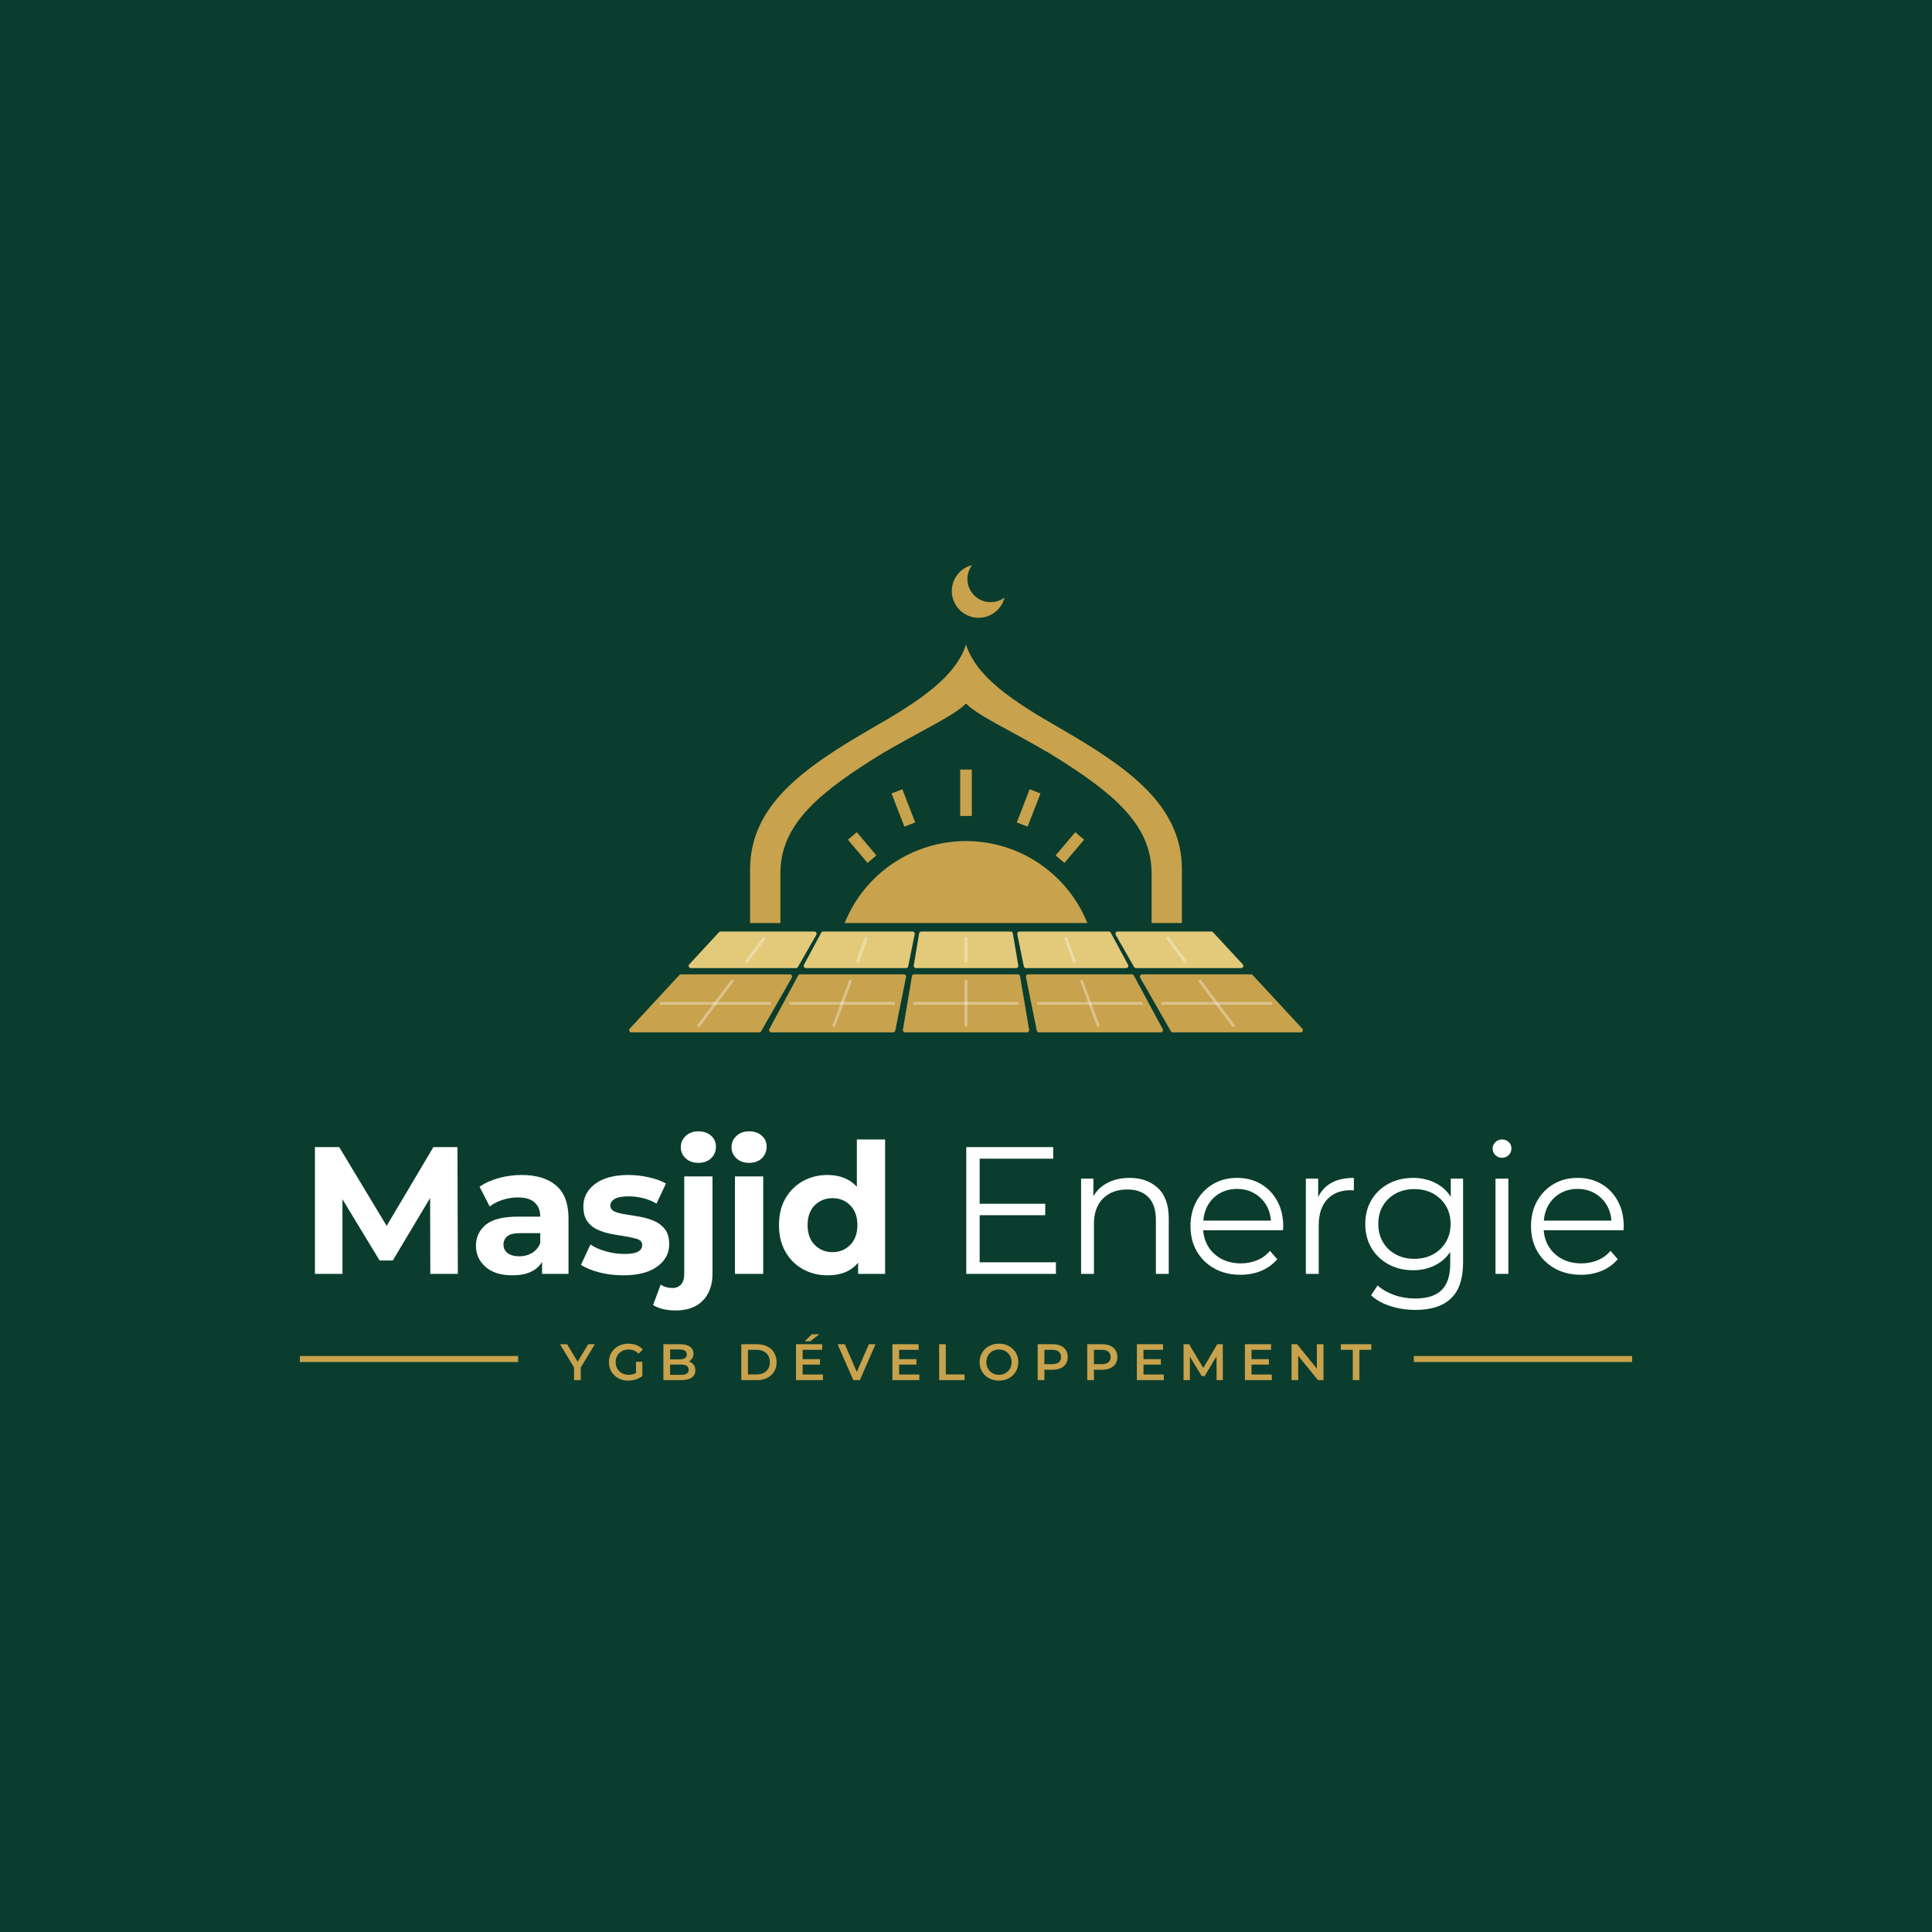
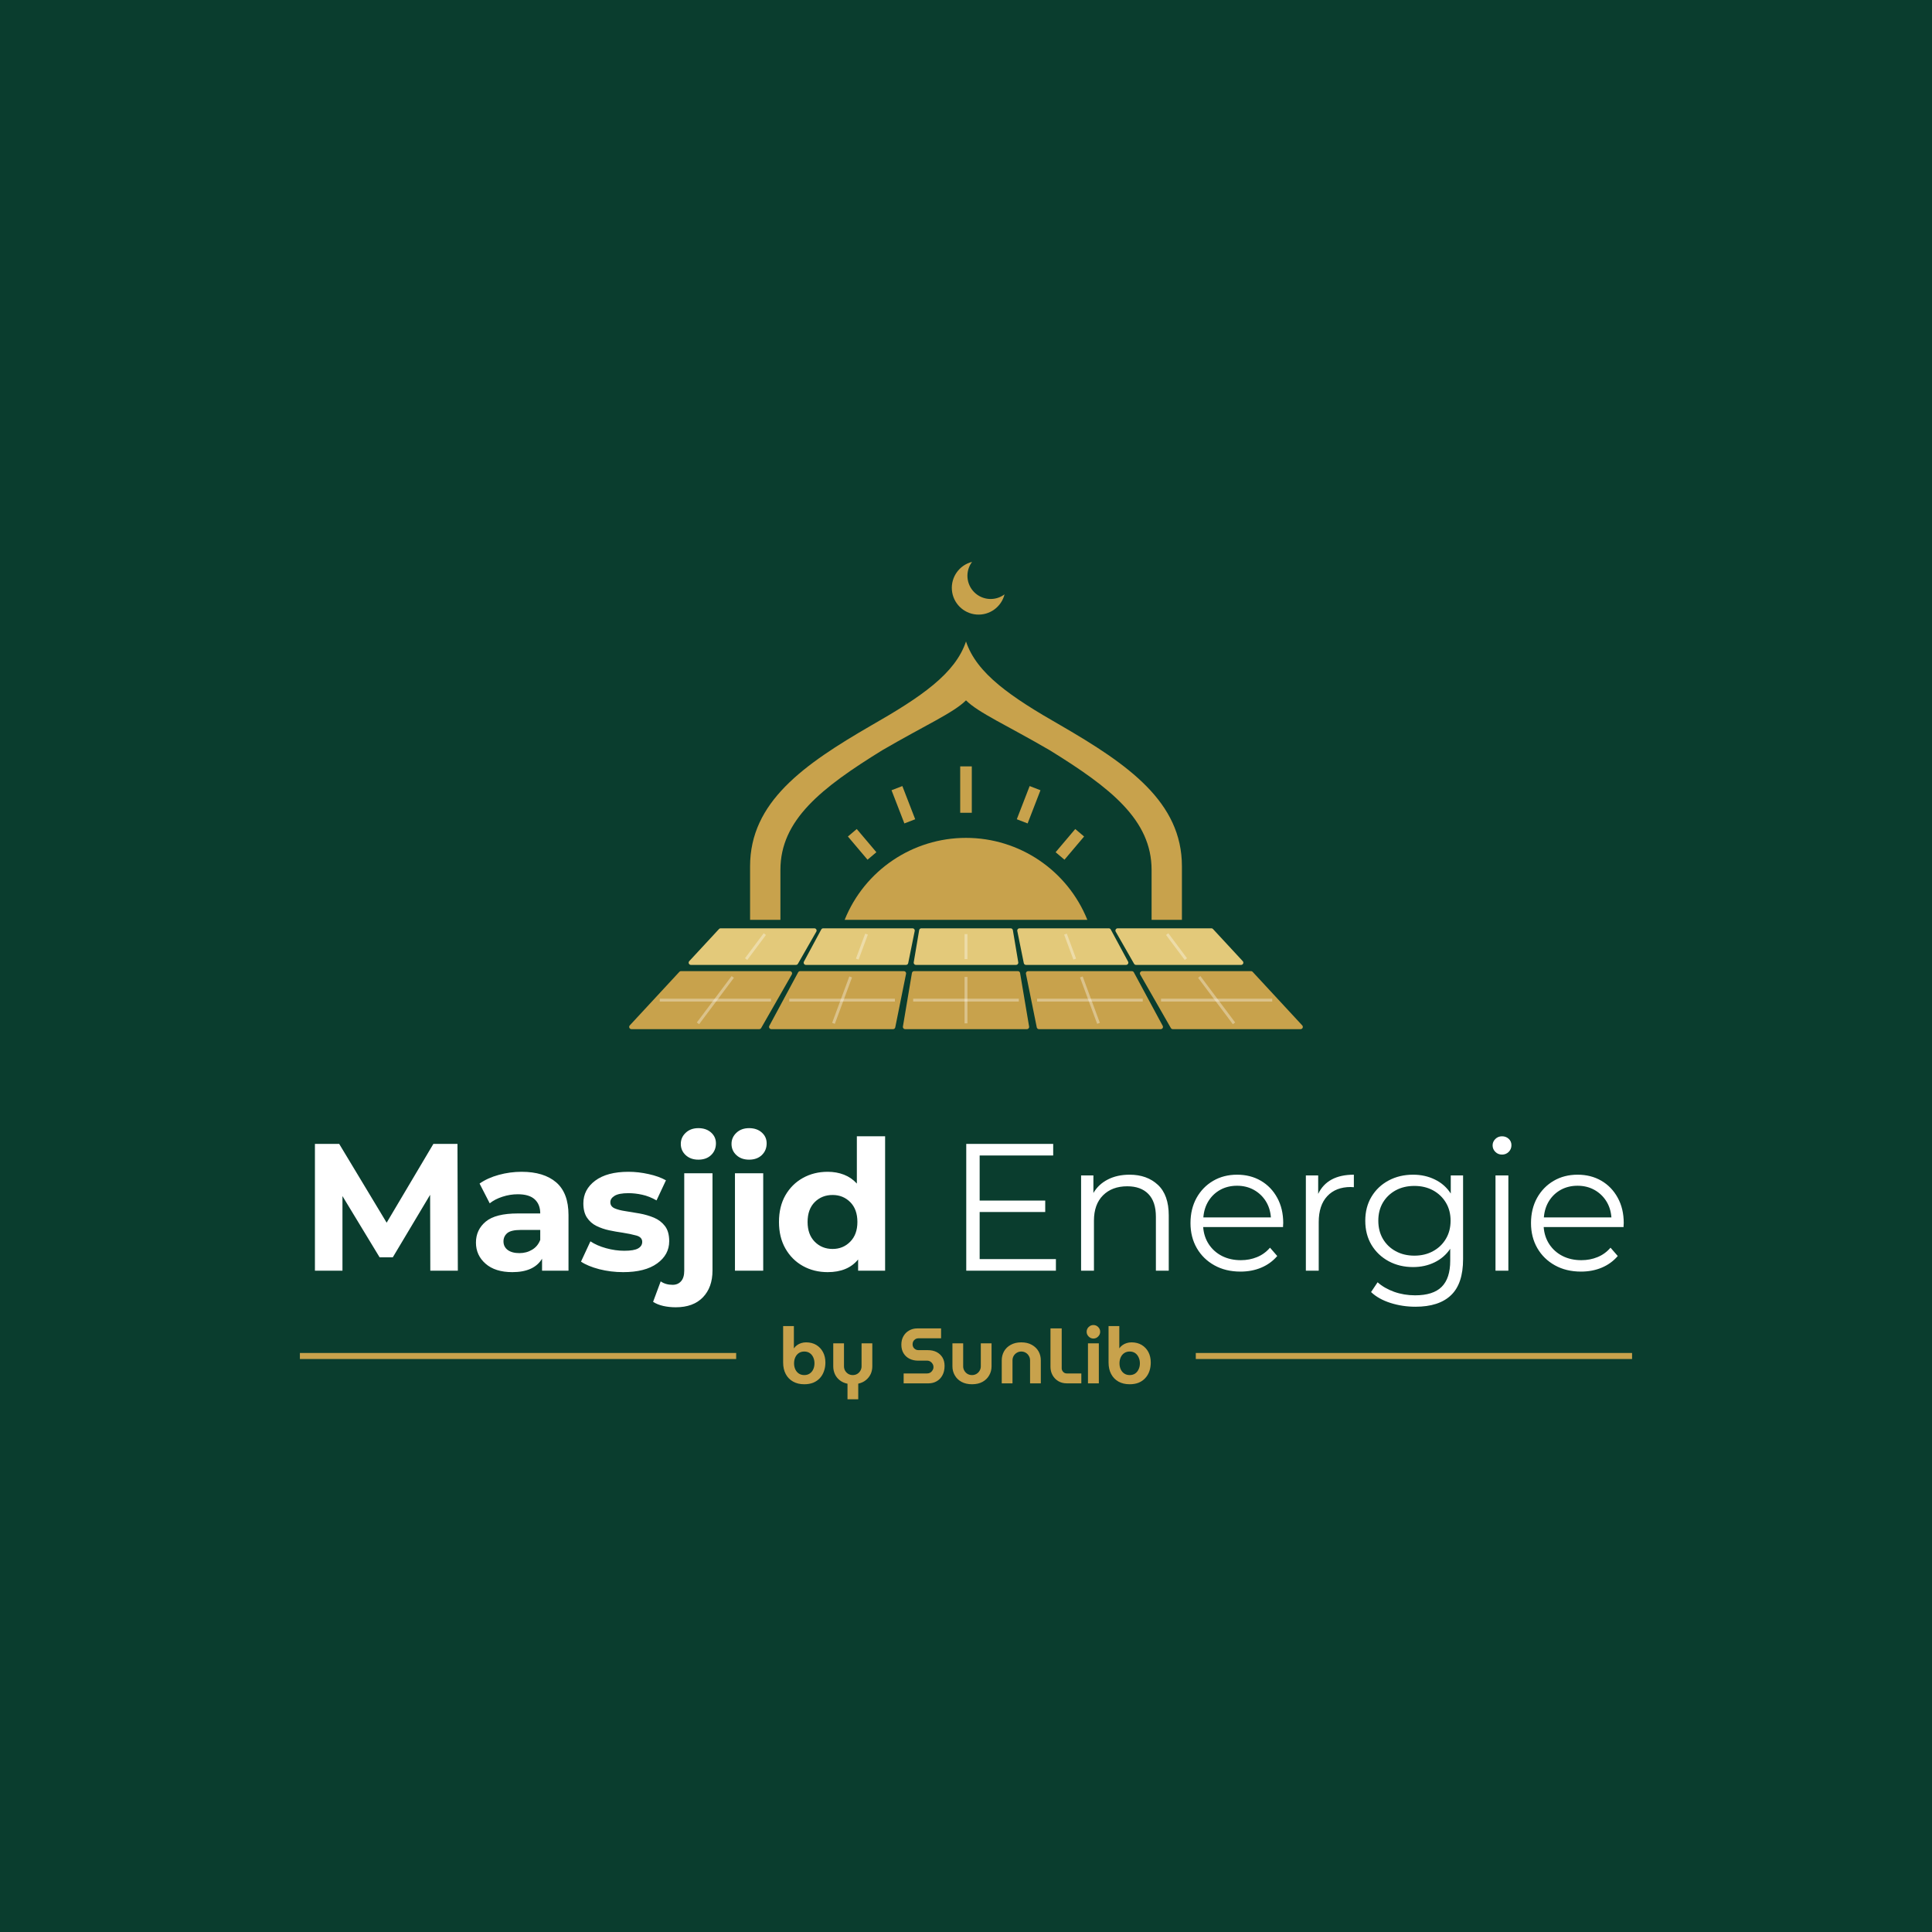
<svg xmlns="http://www.w3.org/2000/svg" viewBox="0 0 400 400" width="2160" height="2160">
  <rect width="400" height="400" fill="#0a3d2e" />
-   <svg x="125" y="114.259" width="150" height="101.97" viewBox="0 0 406 276">
+   <svg x="125" y="113.597" width="150" height="101.97" viewBox="0 0 406 276">
    <path d="M206.4 7.4A15 15 0 1 0 224.6 25.6A13 13 0 0 1 206.4 7.4Z" fill="#c8a24c" />
    <path d="M82 208L82 178C82 142 112 121 150 99C178 83 197 70 203 52C209 70 228 83 256 99C294 121 324 142 324 178L324 208L307 208L307 180C307 152 284 134 250 113C226 99 210 92 203 85C196 92 180 99 156 113C122 134 99 152 99 180L99 208Z" fill="#c8a24c" />
    <g stroke="#c8a24c" stroke-width="6.5">
      <line x1="203" y1="148" x2="203" y2="122" />
      <line x1="171.5" y1="152.8" x2="164.3" y2="134.2" />
      <line x1="234.5" y1="152.8" x2="241.7" y2="134.2" />
      <line x1="150.3" y1="172.2" x2="139.3" y2="159.2" />
      <line x1="255.7" y1="172.2" x2="266.7" y2="159.2" />
    </g>
    <path d="M135 208A73.3 73.3 0 0 1 271 208Z" fill="#c8a24c" />
    <g fill="#e3c97a" stroke="#e3c97a" stroke-width="2.5" stroke-linejoin="round">
      <polygon points="65.5,214 118.03,214 107.73,232 48.83,232" />
      <polygon points="122.98,214 173.03,214 169.39,232 113.28,232" />
      <polygon points="177.98,214 228.03,214 231.06,232 174.94,232" />
      <polygon points="232.97,214 283.02,214 292.73,232 236.61,232" />
      <polygon points="287.98,214 340.5,214 357.17,232 298.27,232" />
    </g>
    <g fill="#c8a24c" stroke="#c8a24c" stroke-width="2.5" stroke-linejoin="round">
      <polygon points="43.28,238 104.29,238 87.13,268 15.5,268" />
      <polygon points="110.04,238 168.18,238 162.13,268 93.88,268" />
      <polygon points="173.93,238 232.07,238 237.13,268 168.88,268" />
      <polygon points="237.82,238 295.96,238 312.13,268 243.88,268" />
      <polygon points="301.71,238 362.72,238 390.5,268 318.88,268" />
    </g>
    <g stroke="#ffffff" stroke-opacity="0.35" stroke-width="1.6">
      <line x1="90.26" y1="216" x2="79.78" y2="230" />
      <line x1="147.26" y1="216" x2="142.07" y2="230" />
      <line x1="203" y1="216" x2="203" y2="230" />
      <line x1="258.74" y1="216" x2="263.93" y2="230" />
      <line x1="315.74" y1="216" x2="326.22" y2="230" />
      <line x1="72.29" y1="240" x2="52.81" y2="266" />
      <line x1="138.37" y1="240" x2="128.74" y2="266" />
      <line x1="203" y1="240" x2="203" y2="266" />
      <line x1="267.63" y1="240" x2="277.26" y2="266" />
      <line x1="333.71" y1="240" x2="353.19" y2="266" />
      <line x1="31.39" y1="253" x2="93.71" y2="253" />
      <line x1="103.96" y1="253" x2="163.15" y2="253" />
      <line x1="173.4" y1="253" x2="232.6" y2="253" />
      <line x1="242.85" y1="253" x2="302.04" y2="253" />
      <line x1="312.29" y1="253" x2="374.61" y2="253" />
    </g>
  </svg>
-   <g transform="translate(62.09 234.23) scale(1.25)">
+   <g transform="translate(62.09 233.57) scale(1.25)">
    <path fill="#ffffff" d="M7.05 23.61L2.49 23.61L2.49 2.61L6.51 2.61L14.37 15.66L22.11 2.61L26.10 2.61L26.16 23.61L21.60 23.61L21.57 11.04L15.39 21.39L13.20 21.39L7.05 11.25L7.05 23.61ZM44.49 23.61L40.11 23.61L40.11 21.63Q38.76 23.85 35.19 23.85L35.19 23.85Q32.34 23.85 30.75 22.45Q29.16 21.06 29.16 18.96L29.16 18.96Q29.16 16.83 30.78 15.48Q32.40 14.13 36.09 14.13L36.09 14.13L39.81 14.13L39.81 14.13Q39.81 12.63 38.89 11.79Q37.98 10.95 36.09 10.95L36.09 10.95Q34.80 10.95 33.55 11.36Q32.31 11.76 31.44 12.45L31.44 12.45L29.76 9.18Q31.08 8.25 32.94 7.74Q34.80 7.23 36.72 7.23L36.72 7.23Q40.41 7.23 42.45 8.98Q44.49 10.74 44.49 14.40L44.49 14.40L44.49 23.61ZM39.81 18.51L39.81 18.51L39.81 16.86L36.60 16.86Q34.95 16.86 34.33 17.40Q33.72 17.94 33.72 18.75L33.72 18.75Q33.72 19.65 34.42 20.18Q35.13 20.70 36.36 20.70L36.36 20.70Q37.53 20.70 38.46 20.14Q39.39 19.59 39.81 18.51ZM53.55 23.85L53.55 23.85Q51.48 23.85 49.57 23.36Q47.67 22.86 46.56 22.11L46.56 22.11L48.12 18.75Q49.20 19.47 50.73 19.89Q52.26 20.31 53.73 20.31L53.73 20.31Q55.35 20.31 56.02 19.92Q56.70 19.53 56.70 18.84L56.70 18.84Q56.70 18.06 55.74 17.79Q54.78 17.52 53.43 17.31L53.43 17.31Q52.35 17.16 51.22 16.92Q50.10 16.68 49.12 16.20Q48.15 15.72 47.55 14.82Q46.95 13.92 46.95 12.45L46.95 12.45Q46.95 10.17 48.91 8.70Q50.88 7.23 54.42 7.23L54.42 7.23Q56.07 7.23 57.76 7.61Q59.46 7.98 60.63 8.64L60.63 8.64L59.07 11.97Q57.87 11.28 56.70 11.03Q55.53 10.77 54.42 10.77L54.42 10.77Q52.83 10.77 52.12 11.21Q51.42 11.64 51.42 12.27L51.42 12.27Q51.42 12.96 52.12 13.28Q52.83 13.59 53.94 13.75Q55.05 13.92 56.29 14.14Q57.54 14.37 58.65 14.83Q59.76 15.30 60.46 16.21Q61.17 17.13 61.17 18.72L61.17 18.72Q61.17 20.97 59.17 22.41Q57.18 23.85 53.55 23.85ZM62.25 29.67L62.25 29.67Q61.17 29.67 60.18 29.45Q59.19 29.22 58.50 28.77L58.50 28.77L59.76 25.38Q60.57 25.95 61.74 25.95L61.74 25.95Q62.61 25.95 63.13 25.36Q63.66 24.78 63.66 23.61L63.66 23.61L63.66 7.47L68.34 7.47L68.34 23.58Q68.34 26.37 66.75 28.02Q65.16 29.67 62.25 29.67ZM66.00 5.22L66.00 5.22Q64.71 5.22 63.90 4.47Q63.09 3.72 63.09 2.61L63.09 2.61Q63.09 1.53 63.90 0.77Q64.71 0 66.00 0L66.00 0Q67.29 0 68.10 0.72Q68.91 1.44 68.91 2.52L68.91 2.52Q68.91 3.69 68.11 4.46Q67.32 5.22 66.00 5.22ZM76.74 23.61L72.06 23.61L72.06 7.47L76.74 7.47L76.74 23.61ZM74.40 5.22L74.40 5.22Q73.11 5.22 72.30 4.47Q71.49 3.72 71.49 2.61L71.49 2.61Q71.49 1.53 72.30 0.77Q73.11 0 74.40 0L74.40 0Q75.69 0 76.50 0.72Q77.31 1.44 77.31 2.52L77.31 2.52Q77.31 3.69 76.51 4.46Q75.72 5.22 74.40 5.22ZM87.42 23.85L87.42 23.85Q85.14 23.85 83.31 22.83Q81.48 21.81 80.41 19.93Q79.35 18.06 79.35 15.54L79.35 15.54Q79.35 12.99 80.41 11.13Q81.48 9.27 83.31 8.25Q85.14 7.23 87.42 7.23L87.42 7.23Q88.89 7.23 90.12 7.71Q91.35 8.19 92.25 9.18L92.25 9.18L92.25 1.35L96.93 1.35L96.93 23.61L92.46 23.61L92.46 21.75Q90.75 23.85 87.42 23.85ZM88.23 20.01L88.23 20.01Q89.97 20.01 91.15 18.81Q92.34 17.61 92.34 15.54L92.34 15.54Q92.34 13.44 91.15 12.25Q89.97 11.07 88.23 11.07L88.23 11.07Q86.46 11.07 85.27 12.25Q84.09 13.44 84.09 15.54L84.09 15.54Q84.09 17.61 85.27 18.81Q86.46 20.01 88.23 20.01Z" />
    <path fill="#ffffff" d="M125.22 23.61L110.37 23.61L110.37 2.61L124.77 2.61L124.77 4.53L112.59 4.53L112.59 12L123.45 12L123.45 13.89L112.59 13.89L112.59 21.69L125.22 21.69L125.22 23.61ZM131.52 23.61L129.39 23.61L129.39 7.83L131.43 7.83L131.43 10.74Q132.27 9.30 133.81 8.51Q135.36 7.71 137.43 7.71L137.43 7.71Q140.31 7.71 142.11 9.39Q143.91 11.07 143.91 14.46L143.91 14.46L143.91 23.61L141.78 23.61L141.78 14.67Q141.78 12.18 140.53 10.90Q139.29 9.63 137.04 9.63L137.04 9.63Q134.52 9.63 133.02 11.13Q131.52 12.63 131.52 15.33L131.52 15.33L131.52 23.61ZM155.79 23.76L155.79 23.76Q153.33 23.76 151.47 22.72Q149.61 21.69 148.56 19.88Q147.51 18.06 147.51 15.72L147.51 15.72Q147.51 13.38 148.51 11.56Q149.52 9.75 151.26 8.73Q153.00 7.71 155.22 7.71L155.22 7.71Q157.44 7.71 159.16 8.71Q160.89 9.72 161.88 11.54Q162.87 13.35 162.87 15.72L162.87 15.72Q162.87 15.87 162.85 16.04Q162.84 16.20 162.84 16.38L162.84 16.38L149.61 16.38Q149.73 18 150.55 19.24Q151.38 20.49 152.74 21.18Q154.11 21.87 155.85 21.87L155.85 21.87Q157.29 21.87 158.53 21.36Q159.78 20.85 160.68 19.80L160.68 19.80L161.88 21.18Q160.80 22.44 159.24 23.10Q157.68 23.76 155.79 23.76ZM149.64 14.79L149.64 14.79L160.83 14.79Q160.71 13.23 159.96 12.06Q159.21 10.89 157.98 10.21Q156.75 9.54 155.22 9.54L155.22 9.54Q153.69 9.54 152.47 10.20Q151.26 10.86 150.51 12.04Q149.76 13.23 149.64 14.79ZM168.75 23.61L166.62 23.61L166.62 7.83L168.66 7.83L168.66 10.89Q170.19 7.71 174.57 7.71L174.57 7.71L174.57 9.78Q174.42 9.78 174.30 9.77Q174.18 9.75 174.06 9.75L174.06 9.75Q171.57 9.75 170.16 11.27Q168.75 12.78 168.75 15.57L168.75 15.57L168.75 23.61ZM184.77 29.58L184.77 29.58Q182.61 29.58 180.63 28.95Q178.65 28.32 177.42 27.15L177.42 27.15L178.50 25.53Q179.61 26.52 181.24 27.11Q182.88 27.69 184.71 27.69L184.71 27.69Q187.71 27.69 189.12 26.28Q190.53 24.87 190.53 21.96L190.53 21.96L190.53 19.98Q189.54 21.45 187.93 22.23Q186.33 23.01 184.38 23.01L184.38 23.01Q182.13 23.01 180.33 22.04Q178.53 21.06 177.49 19.34Q176.46 17.61 176.46 15.33L176.46 15.33Q176.46 13.08 177.49 11.36Q178.53 9.63 180.33 8.67Q182.13 7.71 184.38 7.71L184.38 7.71Q186.36 7.71 187.99 8.51Q189.63 9.30 190.62 10.83L190.62 10.83L190.62 7.83L192.66 7.83L192.66 21.69Q192.66 25.77 190.66 27.67Q188.67 29.58 184.77 29.58ZM184.59 21.12L184.59 21.12Q186.33 21.12 187.68 20.38Q189.03 19.65 189.81 18.34Q190.59 17.04 190.59 15.33L190.59 15.33Q190.59 13.62 189.81 12.33Q189.03 11.04 187.68 10.30Q186.33 9.57 184.59 9.57L184.59 9.57Q182.85 9.57 181.50 10.30Q180.15 11.04 179.38 12.33Q178.62 13.62 178.62 15.33L178.62 15.33Q178.62 17.04 179.38 18.34Q180.15 19.65 181.50 20.38Q182.85 21.12 184.59 21.12ZM200.16 23.61L198.03 23.61L198.03 7.83L200.16 7.83L200.16 23.61ZM199.11 4.38L199.11 4.38Q198.45 4.38 198.00 3.93Q197.55 3.48 197.55 2.85L197.55 2.85Q197.55 2.25 198.00 1.80Q198.45 1.35 199.11 1.35L199.11 1.35Q199.77 1.35 200.22 1.77Q200.67 2.19 200.67 2.82L200.67 2.82Q200.67 3.48 200.22 3.93Q199.77 4.38 199.11 4.38ZM212.19 23.76L212.19 23.76Q209.73 23.76 207.87 22.72Q206.01 21.69 204.96 19.88Q203.91 18.06 203.91 15.72L203.91 15.72Q203.91 13.38 204.91 11.56Q205.92 9.75 207.66 8.73Q209.40 7.71 211.62 7.71L211.62 7.71Q213.84 7.71 215.56 8.71Q217.29 9.72 218.28 11.54Q219.27 13.35 219.27 15.72L219.27 15.72Q219.27 15.87 219.25 16.04Q219.24 16.20 219.24 16.38L219.24 16.38L206.01 16.38Q206.13 18 206.95 19.24Q207.78 20.49 209.14 21.18Q210.51 21.87 212.25 21.87L212.25 21.87Q213.69 21.87 214.93 21.36Q216.18 20.85 217.08 19.80L217.08 19.80L218.28 21.18Q217.20 22.44 215.64 23.10Q214.08 23.76 212.19 23.76ZM206.04 14.79L206.04 14.79L217.23 14.79Q217.11 13.23 216.36 12.06Q215.61 10.89 214.38 10.21Q213.15 9.54 211.62 9.54L211.62 9.54Q210.09 9.54 208.87 10.20Q207.66 10.86 206.91 12.04Q206.16 13.23 206.04 14.79Z" />
-     <path fill="#c8a24c" d="M46.52 41.21L45.41 41.21L45.41 39.12L43.08 35.26L44.26 35.26L46.00 38.16L47.76 35.26L48.85 35.26L46.52 39.12L46.52 41.21ZM54.39 41.29L54.39 41.29Q53.69 41.29 53.11 41.07Q52.53 40.84 52.10 40.43Q51.66 40.02 51.42 39.46Q51.19 38.90 51.19 38.23L51.19 38.23Q51.19 37.57 51.42 37.01Q51.66 36.45 52.10 36.04Q52.53 35.62 53.12 35.40Q53.71 35.17 54.41 35.17L54.41 35.17Q55.16 35.17 55.77 35.42Q56.38 35.67 56.80 36.14L56.80 36.14L56.10 36.82Q55.75 36.47 55.34 36.31Q54.93 36.14 54.46 36.14L54.46 36.14Q53.83 36.14 53.34 36.41Q52.85 36.68 52.58 37.15Q52.30 37.62 52.30 38.23L52.30 38.23Q52.30 38.84 52.58 39.31Q52.85 39.79 53.34 40.06Q53.82 40.33 54.45 40.33L54.45 40.33Q54.77 40.33 55.08 40.25Q55.39 40.18 55.67 40.02L55.67 40.02L55.67 38.17L56.72 38.17L56.72 40.54Q56.25 40.91 55.64 41.10Q55.02 41.29 54.39 41.29ZM63.17 41.21L60.21 41.21L60.21 35.26L63.00 35.26Q64.07 35.26 64.63 35.68Q65.19 36.10 65.19 36.81L65.19 36.81Q65.19 37.27 64.98 37.60Q64.77 37.94 64.43 38.12L64.43 38.12Q64.91 38.27 65.20 38.64Q65.50 39.02 65.50 39.59L65.50 39.59Q65.50 40.36 64.91 40.78Q64.32 41.21 63.17 41.21L63.17 41.21ZM61.32 38.63L61.32 40.34L63.10 40.34Q63.72 40.34 64.06 40.14Q64.39 39.93 64.39 39.48L64.39 39.48Q64.39 39.04 64.06 38.83Q63.72 38.63 63.10 38.63L63.10 38.63L61.32 38.63ZM61.32 36.13L61.32 37.77L62.88 37.77Q63.46 37.77 63.77 37.56Q64.08 37.36 64.08 36.95L64.08 36.95Q64.08 36.53 63.77 36.33Q63.46 36.13 62.88 36.13L62.88 36.13L61.32 36.13ZM75.71 41.21L73.11 41.21L73.11 35.26L75.71 35.26Q76.68 35.26 77.41 35.63Q78.14 36.00 78.55 36.67Q78.96 37.34 78.96 38.23L78.96 38.23Q78.96 39.13 78.55 39.80Q78.14 40.47 77.41 40.84Q76.68 41.21 75.71 41.21L75.71 41.21ZM74.21 36.19L74.21 40.27L75.66 40.27Q76.32 40.27 76.81 40.02Q77.31 39.77 77.57 39.31Q77.84 38.85 77.84 38.23L77.84 38.23Q77.84 37.61 77.57 37.15Q77.31 36.70 76.81 36.44Q76.32 36.19 75.66 36.19L75.66 36.19L74.21 36.19ZM86.63 41.21L82.17 41.21L82.17 35.26L86.51 35.26L86.51 36.19L83.27 36.19L83.27 37.73L86.15 37.73L86.15 38.64L83.27 38.64L83.27 40.28L86.63 40.28L86.63 41.21ZM84.55 34.77L83.63 34.77L84.78 33.61L86.03 33.61L84.55 34.77ZM92.75 41.21L91.66 41.21L89.06 35.26L90.26 35.26L92.24 39.84L94.24 35.26L95.34 35.26L92.75 41.21ZM102.60 41.21L98.14 41.21L98.14 35.26L102.48 35.26L102.48 36.19L99.25 36.19L99.25 37.73L102.12 37.73L102.12 38.64L99.25 38.64L99.25 40.28L102.60 40.28L102.60 41.21ZM110.09 41.21L105.88 41.21L105.88 35.26L106.98 35.26L106.98 40.27L110.09 40.27L110.09 41.21ZM115.79 41.29L115.79 41.29Q115.10 41.29 114.51 41.06Q113.92 40.84 113.49 40.42Q113.06 40.01 112.82 39.45Q112.58 38.90 112.58 38.23L112.58 38.23Q112.58 37.57 112.82 37.01Q113.06 36.46 113.49 36.05Q113.92 35.63 114.51 35.40Q115.10 35.17 115.79 35.17L115.79 35.17Q116.48 35.17 117.07 35.40Q117.65 35.63 118.08 36.05Q118.51 36.46 118.75 37.01Q118.99 37.57 118.99 38.23L118.99 38.23Q118.99 38.90 118.75 39.45Q118.51 40.01 118.08 40.42Q117.65 40.84 117.07 41.06Q116.48 41.29 115.79 41.29ZM115.79 40.33L115.79 40.33Q116.39 40.33 116.86 40.06Q117.33 39.79 117.61 39.31Q117.88 38.84 117.88 38.23L117.88 38.23Q117.88 37.63 117.61 37.15Q117.33 36.68 116.86 36.41Q116.39 36.14 115.79 36.14L115.79 36.14Q115.18 36.14 114.71 36.41Q114.24 36.68 113.97 37.15Q113.70 37.63 113.70 38.23L113.70 38.23Q113.70 38.84 113.97 39.31Q114.24 39.79 114.71 40.06Q115.18 40.33 115.79 40.33ZM123.31 41.21L122.20 41.21L122.20 35.26L124.65 35.26Q125.43 35.26 126.00 35.51Q126.57 35.77 126.88 36.25Q127.18 36.72 127.18 37.38L127.18 37.38Q127.18 38.03 126.88 38.51Q126.57 38.98 126.00 39.24Q125.43 39.49 124.65 39.49L124.65 39.49L123.31 39.49L123.31 41.21ZM123.31 36.19L123.31 38.56L124.60 38.56Q125.33 38.56 125.70 38.25Q126.07 37.94 126.07 37.38L126.07 37.38Q126.07 36.81 125.70 36.50Q125.33 36.19 124.60 36.19L124.60 36.19L123.31 36.19ZM131.52 41.21L130.41 41.21L130.41 35.26L132.86 35.26Q133.64 35.26 134.21 35.51Q134.78 35.77 135.09 36.25Q135.40 36.72 135.40 37.38L135.40 37.38Q135.40 38.03 135.09 38.51Q134.78 38.98 134.21 39.24Q133.64 39.49 132.86 39.49L132.86 39.49L131.52 39.49L131.52 41.21ZM131.52 36.19L131.52 38.56L132.81 38.56Q133.54 38.56 133.91 38.25Q134.28 37.94 134.28 37.38L134.28 37.38Q134.28 36.81 133.91 36.50Q133.54 36.19 132.81 36.19L132.81 36.19L131.52 36.19ZM143.09 41.21L138.63 41.21L138.63 35.26L142.97 35.26L142.97 36.19L139.73 36.19L139.73 37.73L142.60 37.73L142.60 38.64L139.73 38.64L139.73 40.28L143.09 40.28L143.09 41.21ZM147.41 41.21L146.36 41.21L146.36 35.26L147.27 35.26L149.63 39.19L151.95 35.26L152.86 35.26L152.87 41.21L151.83 41.21L151.82 37.27L149.86 40.53L149.37 40.53L147.41 37.32L147.41 41.21ZM160.98 41.21L156.52 41.21L156.52 35.26L160.86 35.26L160.86 36.19L157.62 36.19L157.62 37.73L160.50 37.73L160.50 38.64L157.62 38.64L157.62 40.28L160.98 40.28L160.98 41.21ZM165.35 41.21L164.25 41.21L164.25 35.26L165.16 35.26L168.44 39.29L168.44 35.26L169.54 35.26L169.54 41.21L168.63 41.21L165.35 37.18L165.35 41.21ZM175.49 41.21L174.39 41.21L174.39 36.19L172.41 36.19L172.41 35.26L177.46 35.26L177.46 36.19L175.49 36.19L175.49 41.21Z" />
-     <rect x="0.00" y="37.21" width="36.15" height="1" fill="#c8a24c" />
-     <rect x="184.50" y="37.21" width="36.15" height="1" fill="#c8a24c" />
+     <path fill="#c8a24c" d="M83.54 42.42L83.54 42.42Q82.47 42.42 81.69 41.98Q80.90 41.54 80.47 40.73Q80.04 39.92 80.04 38.82L80.04 38.82L80.04 32.78L81.82 32.78L81.82 36.46L81.84 36.46Q82.04 36.16 82.35 35.94Q82.65 35.72 83.04 35.60Q83.42 35.48 83.84 35.48L83.84 35.48Q84.81 35.48 85.53 35.91Q86.24 36.34 86.64 37.09Q87.04 37.84 87.04 38.82L87.04 38.82Q87.04 39.60 86.80 40.26Q86.57 40.92 86.13 41.40Q85.68 41.89 85.03 42.16Q84.38 42.42 83.54 42.42ZM83.54 40.90L83.54 40.90Q84.07 40.90 84.45 40.64Q84.83 40.38 85.03 39.94Q85.23 39.50 85.23 38.95L85.23 38.95Q85.23 38.41 85.03 37.97Q84.83 37.52 84.45 37.26Q84.07 37.00 83.54 37.00L83.54 37.00Q83.02 37.00 82.63 37.26Q82.25 37.52 82.05 37.97Q81.85 38.41 81.85 38.95L81.85 38.95Q81.85 39.50 82.05 39.94Q82.25 40.38 82.63 40.64Q83.02 40.90 83.54 40.90ZM92.48 44.91L90.70 44.91L90.70 42.33Q89.95 42.18 89.42 41.76Q88.89 41.35 88.61 40.74Q88.34 40.14 88.34 39.45L88.34 39.45L88.34 35.64L90.12 35.64L90.12 39.45Q90.12 39.85 90.31 40.18Q90.51 40.51 90.84 40.71Q91.17 40.90 91.57 40.90L91.57 40.90Q91.98 40.90 92.31 40.71Q92.64 40.51 92.83 40.18Q93.03 39.85 93.03 39.45L93.03 39.45L93.03 35.64L94.81 35.64L94.81 39.45Q94.81 40.14 94.54 40.73Q94.26 41.32 93.74 41.74Q93.22 42.16 92.48 42.32L92.48 42.32L92.48 44.91ZM104.13 42.27L100.00 42.27L100.00 40.63L103.90 40.63Q104.18 40.63 104.42 40.49Q104.65 40.34 104.79 40.10Q104.94 39.86 104.94 39.58L104.94 39.58Q104.94 39.28 104.79 39.04Q104.65 38.80 104.42 38.66Q104.18 38.51 103.90 38.51L103.90 38.51L102.38 38.51Q101.61 38.51 100.98 38.20Q100.36 37.89 99.99 37.30Q99.62 36.70 99.62 35.87L99.62 35.87Q99.62 35.05 99.97 34.45Q100.32 33.84 100.92 33.51Q101.52 33.17 102.25 33.17L102.25 33.17L106.20 33.17L106.20 34.81L102.43 34.81Q102.17 34.81 101.95 34.94Q101.73 35.08 101.60 35.30Q101.48 35.52 101.48 35.80L101.48 35.80Q101.48 36.07 101.60 36.29Q101.73 36.51 101.95 36.64Q102.17 36.77 102.43 36.77L102.43 36.77L104.00 36.77Q104.85 36.77 105.47 37.09Q106.09 37.42 106.44 38.00Q106.78 38.59 106.78 39.37L106.78 39.37Q106.78 40.29 106.42 40.94Q106.07 41.59 105.46 41.93Q104.86 42.27 104.13 42.27L104.13 42.27ZM111.32 42.42L111.32 42.42Q110.31 42.42 109.58 42.02Q108.85 41.62 108.47 40.94Q108.08 40.27 108.08 39.45L108.08 39.45L108.08 35.64L109.86 35.64L109.86 39.45Q109.86 39.85 110.06 40.18Q110.25 40.51 110.58 40.71Q110.92 40.90 111.32 40.90L111.32 40.90Q111.72 40.90 112.05 40.71Q112.39 40.51 112.58 40.18Q112.78 39.85 112.78 39.45L112.78 39.45L112.78 35.64L114.56 35.64L114.56 39.45Q114.56 40.27 114.17 40.94Q113.79 41.62 113.07 42.02Q112.35 42.42 111.32 42.42ZM118.03 42.27L116.25 42.27L116.25 38.46Q116.25 37.64 116.63 36.96Q117.01 36.29 117.74 35.89Q118.47 35.48 119.48 35.48L119.48 35.48Q120.51 35.48 121.23 35.89Q121.95 36.29 122.34 36.96Q122.72 37.64 122.72 38.46L122.72 38.46L122.72 42.27L120.94 42.27L120.94 38.46Q120.94 38.06 120.74 37.73Q120.55 37.39 120.22 37.20Q119.89 37.00 119.48 37.00L119.48 37.00Q119.08 37.00 118.75 37.20Q118.42 37.39 118.22 37.73Q118.03 38.06 118.03 38.46L118.03 38.46L118.03 42.27ZM129.43 42.27L127.02 42.27Q126.22 42.27 125.61 41.90Q125.00 41.53 124.66 40.91Q124.32 40.29 124.32 39.55L124.32 39.55L124.32 33.17L126.18 33.17L126.18 39.77Q126.18 40.12 126.43 40.38Q126.67 40.63 127.02 40.63L127.02 40.63L129.43 40.63L129.43 42.27ZM132.33 42.27L130.53 42.27L130.53 35.64L132.33 35.64L132.33 42.27ZM131.43 34.85L131.43 34.85Q130.98 34.85 130.64 34.51Q130.31 34.18 130.31 33.73L130.31 33.73Q130.31 33.27 130.64 32.94Q130.98 32.61 131.43 32.61L131.43 32.61Q131.89 32.61 132.22 32.94Q132.55 33.27 132.55 33.73L132.55 33.73Q132.55 34.18 132.22 34.51Q131.89 34.85 131.43 34.85ZM137.44 42.42L137.44 42.42Q136.37 42.42 135.58 41.98Q134.80 41.54 134.37 40.73Q133.94 39.92 133.94 38.82L133.94 38.82L133.94 32.78L135.72 32.78L135.72 36.46L135.73 36.46Q135.94 36.16 136.25 35.94Q136.55 35.72 136.94 35.60Q137.32 35.48 137.74 35.48L137.74 35.48Q138.71 35.48 139.43 35.91Q140.14 36.34 140.54 37.09Q140.93 37.84 140.93 38.82L140.93 38.82Q140.93 39.60 140.70 40.26Q140.47 40.92 140.02 41.40Q139.58 41.89 138.93 42.16Q138.28 42.42 137.44 42.42ZM137.44 40.90L137.44 40.90Q137.97 40.90 138.35 40.64Q138.72 40.38 138.92 39.94Q139.13 39.50 139.13 38.95L139.13 38.95Q139.13 38.41 138.92 37.97Q138.72 37.52 138.35 37.26Q137.97 37.00 137.44 37.00L137.44 37.00Q136.92 37.00 136.53 37.26Q136.15 37.52 135.95 37.97Q135.75 38.41 135.75 38.95L135.75 38.95Q135.75 39.50 135.95 39.94Q136.15 40.38 136.53 40.64Q136.92 40.90 137.44 40.90Z" />
+     <rect x="0.00" y="37.24" width="72.26" height="1" fill="#c8a24c" />
+     <rect x="148.39" y="37.24" width="72.26" height="1" fill="#c8a24c" />
  </g>
</svg>
